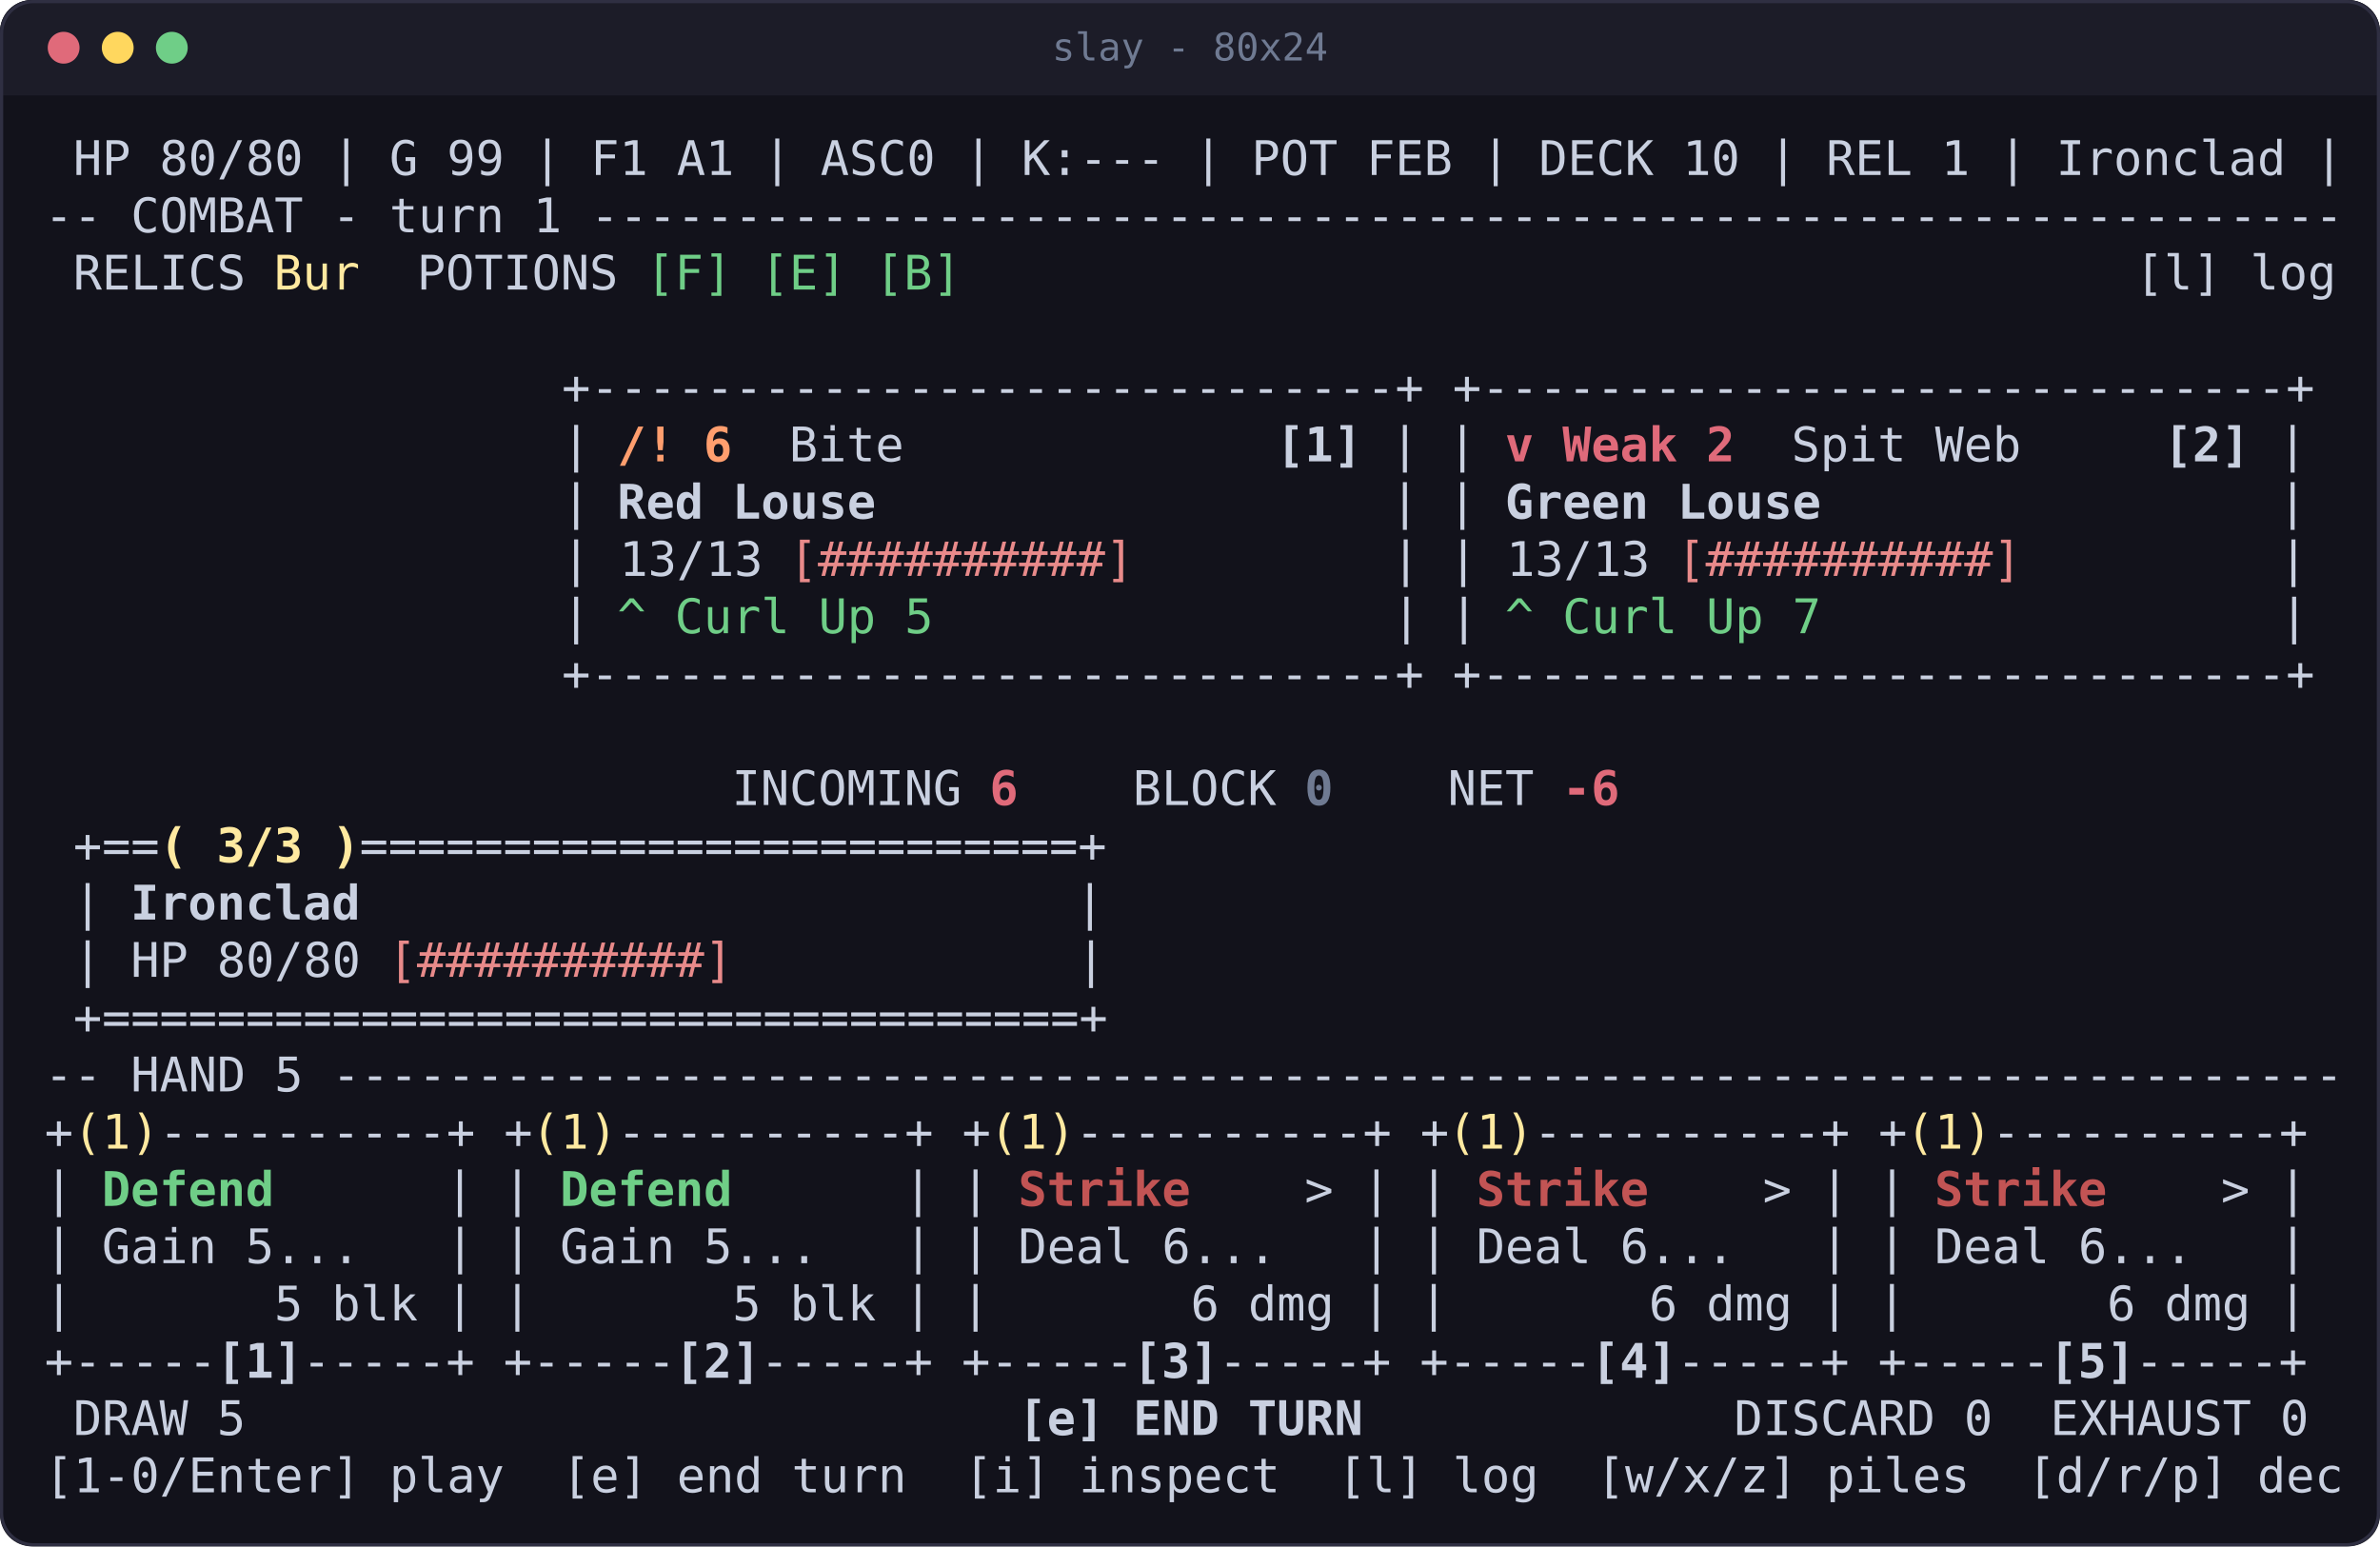
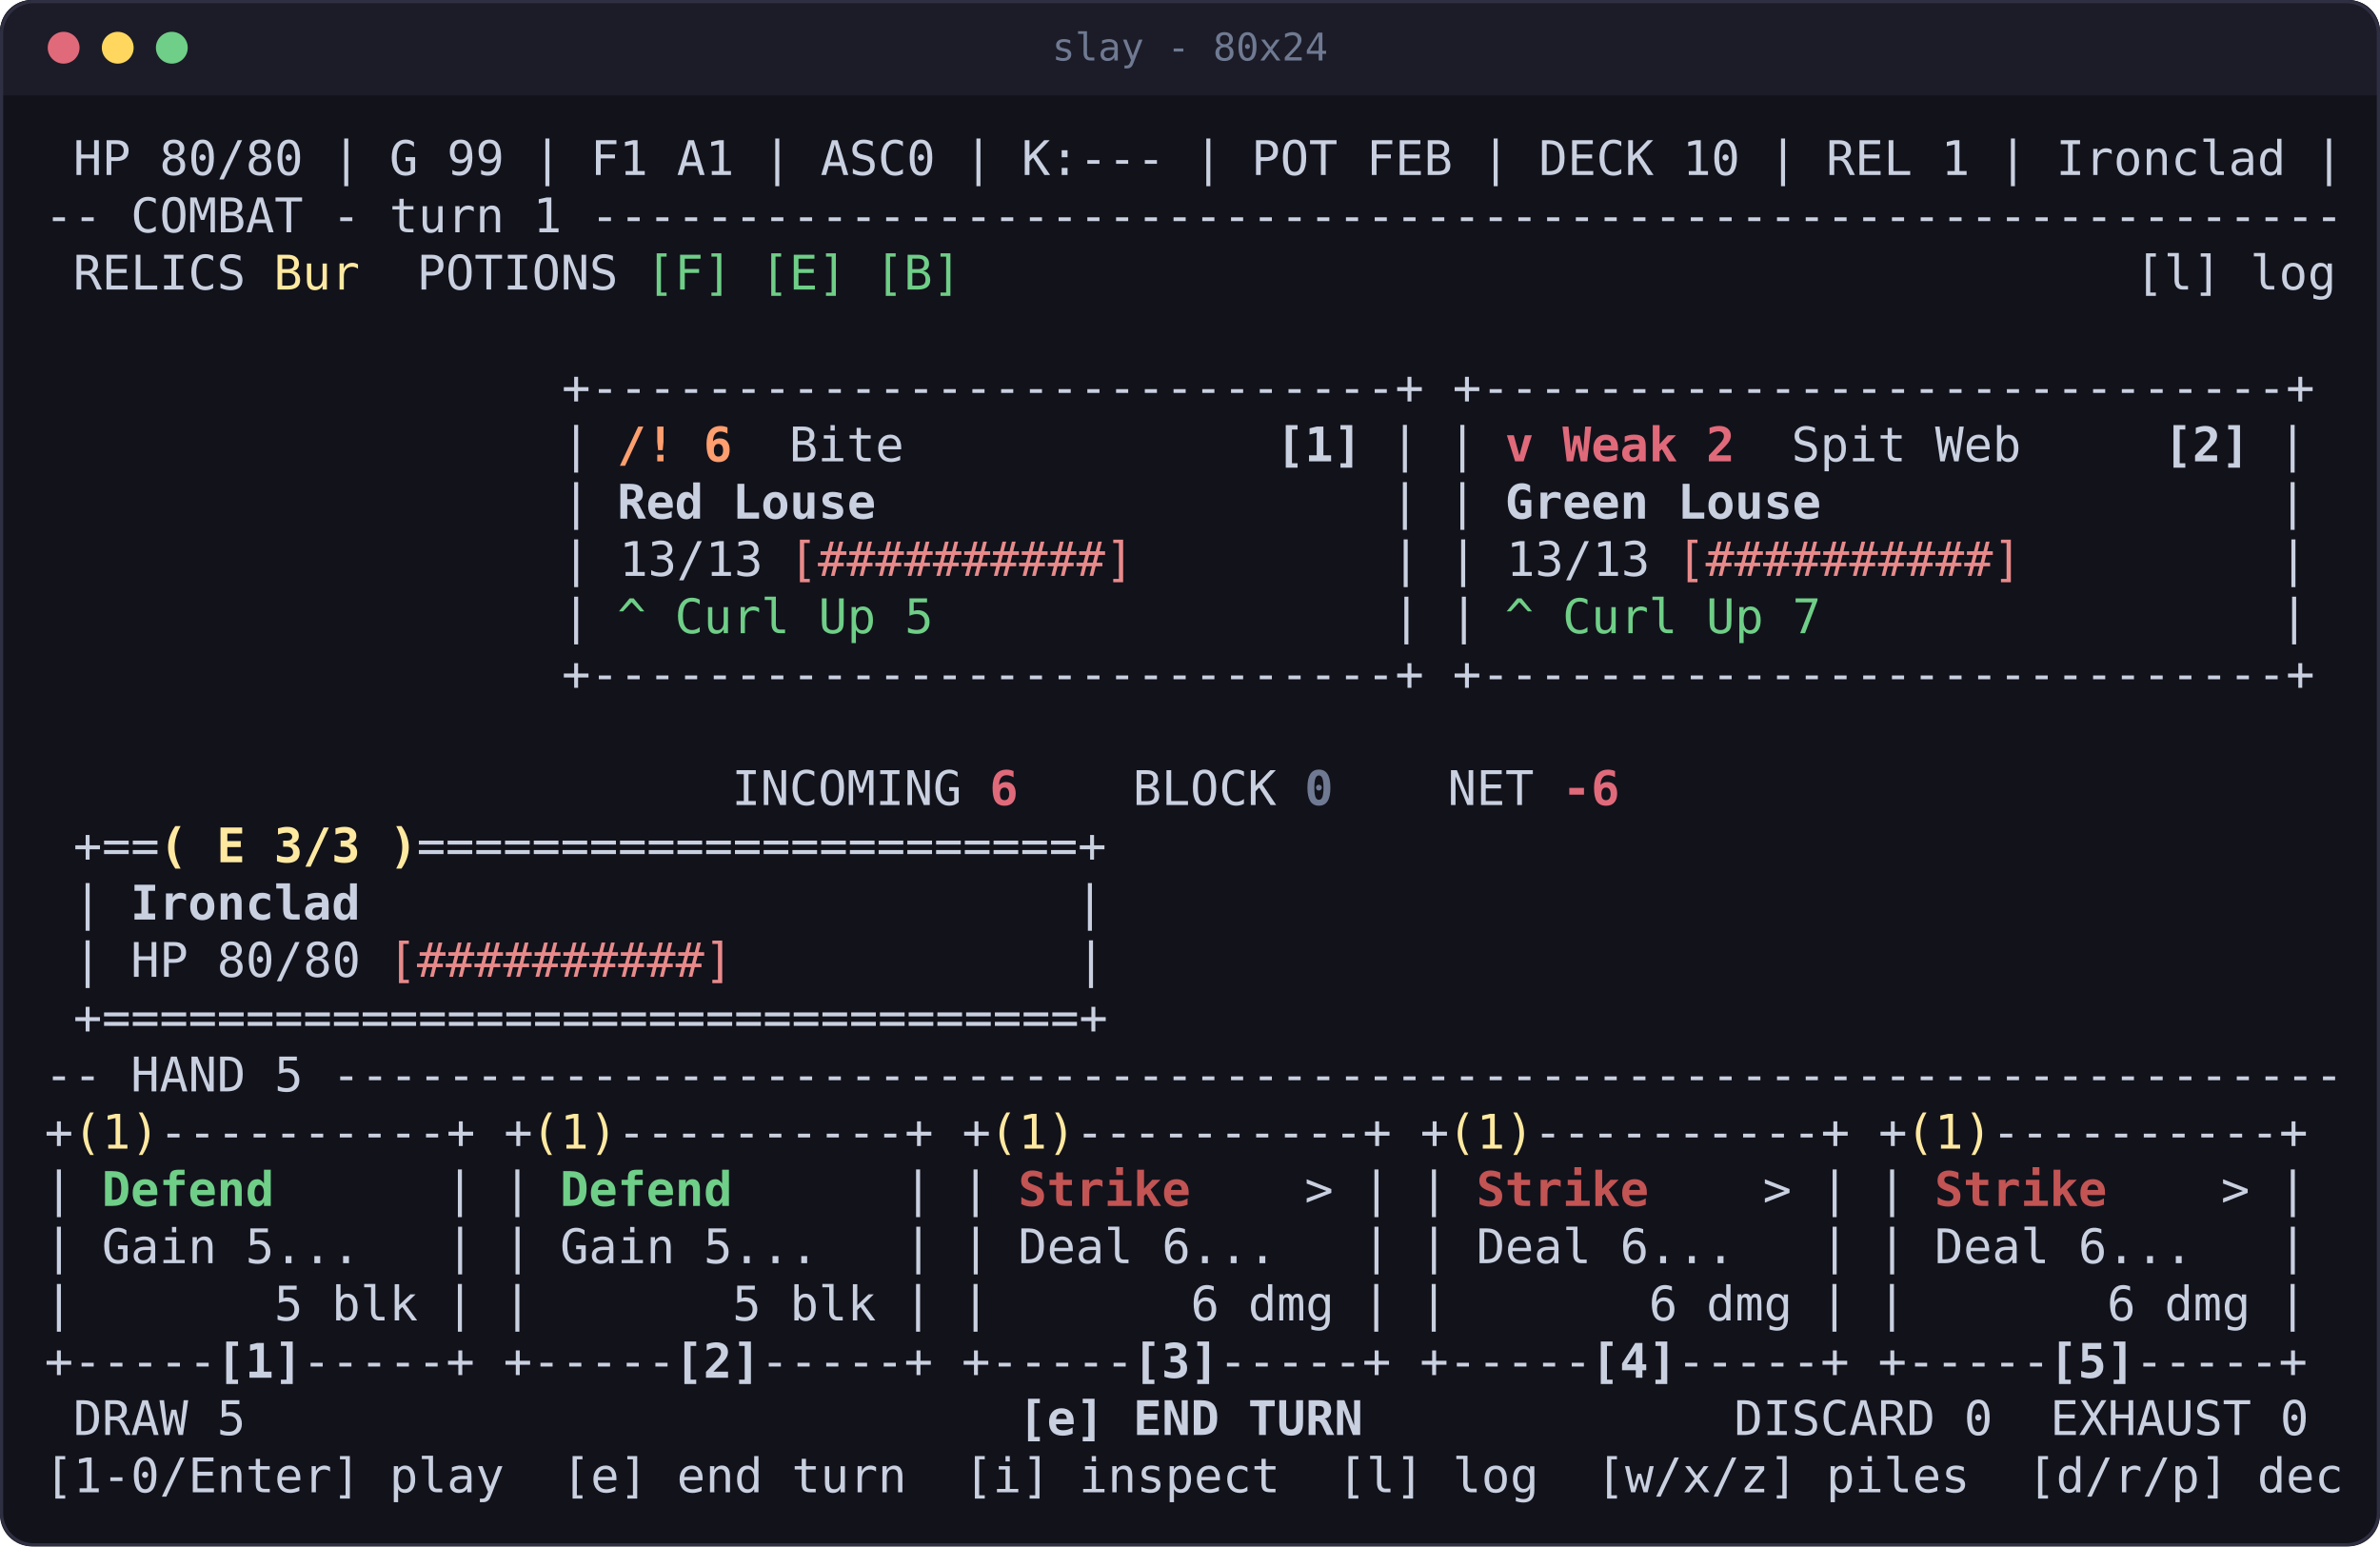
<svg xmlns="http://www.w3.org/2000/svg" width="748" height="486" viewBox="0 0 748 486" font-family="ui-monospace,SFMono-Regular,Menlo,Consolas,'DejaVu Sans Mono',monospace" font-size="15">
  <rect width="748" height="486" rx="10" fill="#12121b" />
  <path d="M0 10a10 10 0 0 1 10-10h728a10 10 0 0 1 10 10v20H0z" fill="#1c1c28" />
  <circle cx="20" cy="15" r="5" fill="#e06a7a" />
  <circle cx="37" cy="15" r="5" fill="#ffd75e" />
  <circle cx="54" cy="15" r="5" fill="#6fce87" />
  <text x="374" y="19" fill="#6f7a92" font-size="12" text-anchor="middle">slay - 80x24</text>
  <rect x="0.5" y="0.5" width="747" height="485" rx="10" fill="none" stroke="#2f2f42" />
  <text y="55" xml:space="preserve">
    <tspan x="14" textLength="720" lengthAdjust="spacingAndGlyphs" fill="#c9d0e0"> HP 80/80 | G 99 | F1 A1 | ASC0 | K:--- | POT FEB | DECK 10 | REL 1 | Ironclad |</tspan>
  </text>
  <text y="73" xml:space="preserve">
    <tspan x="14" textLength="720" lengthAdjust="spacingAndGlyphs" fill="#c9d0e0" opacity="0.55">-- COMBAT - turn 1 -------------------------------------------------------------</tspan>
  </text>
  <text y="91" xml:space="preserve">
    <tspan x="23" textLength="54" lengthAdjust="spacingAndGlyphs" fill="#c9d0e0" opacity="0.55">RELICS</tspan>
    <tspan x="86" textLength="27" lengthAdjust="spacingAndGlyphs" fill="#ffe9a0">Bur</tspan>
    <tspan x="122" textLength="72" lengthAdjust="spacingAndGlyphs" fill="#c9d0e0" opacity="0.55"> POTIONS</tspan>
    <tspan x="203" textLength="27" lengthAdjust="spacingAndGlyphs" fill="#6fce87">[F]</tspan>
    <tspan x="239" textLength="27" lengthAdjust="spacingAndGlyphs" fill="#6fce87">[E]</tspan>
    <tspan x="275" textLength="27" lengthAdjust="spacingAndGlyphs" fill="#6fce87">[B]</tspan>
    <tspan x="653" textLength="81" lengthAdjust="spacingAndGlyphs" fill="#c9d0e0" opacity="0.55">  [l] log</tspan>
  </text>
  <text y="127" xml:space="preserve">
    <tspan x="14" textLength="720" lengthAdjust="spacingAndGlyphs" fill="#c9d0e0">                  +----------------------------+ +----------------------------+ </tspan>
  </text>
  <text y="145" xml:space="preserve">
    <tspan x="14" textLength="180" lengthAdjust="spacingAndGlyphs" fill="#c9d0e0">                  | </tspan>
    <tspan x="194" textLength="36" lengthAdjust="spacingAndGlyphs" fill="#ff9e6e" font-weight="bold">/! 6</tspan>
    <tspan x="248" textLength="36" lengthAdjust="spacingAndGlyphs" fill="#c9d0e0" opacity="0.55">Bite</tspan>
    <tspan x="401" textLength="27" lengthAdjust="spacingAndGlyphs" fill="#c9d0e0" font-weight="bold">[1]</tspan>
    <tspan x="428" textLength="45" lengthAdjust="spacingAndGlyphs" fill="#c9d0e0"> | | </tspan>
    <tspan x="473" textLength="72" lengthAdjust="spacingAndGlyphs" fill="#e06a7a" font-weight="bold">v Weak 2</tspan>
    <tspan x="563" textLength="72" lengthAdjust="spacingAndGlyphs" fill="#c9d0e0" opacity="0.55">Spit Web</tspan>
    <tspan x="680" textLength="27" lengthAdjust="spacingAndGlyphs" fill="#c9d0e0" font-weight="bold">[2]</tspan>
    <tspan x="707" textLength="27" lengthAdjust="spacingAndGlyphs" fill="#c9d0e0"> | </tspan>
  </text>
  <text y="163" xml:space="preserve">
    <tspan x="14" textLength="180" lengthAdjust="spacingAndGlyphs" fill="#c9d0e0">                  | </tspan>
    <tspan x="194" textLength="234" lengthAdjust="spacingAndGlyphs" fill="#c9d0e0" font-weight="bold">Red Louse                 </tspan>
    <tspan x="428" textLength="45" lengthAdjust="spacingAndGlyphs" fill="#c9d0e0"> | | </tspan>
    <tspan x="473" textLength="234" lengthAdjust="spacingAndGlyphs" fill="#c9d0e0" font-weight="bold">Green Louse               </tspan>
    <tspan x="707" textLength="27" lengthAdjust="spacingAndGlyphs" fill="#c9d0e0"> | </tspan>
  </text>
  <text y="181" xml:space="preserve">
    <tspan x="14" textLength="234" lengthAdjust="spacingAndGlyphs" fill="#c9d0e0">                  | 13/13 </tspan>
    <tspan x="248" textLength="108" lengthAdjust="spacingAndGlyphs" fill="#e88a8a">[##########]</tspan>
    <tspan x="356" textLength="171" lengthAdjust="spacingAndGlyphs" fill="#c9d0e0">         | | 13/13 </tspan>
    <tspan x="527" textLength="108" lengthAdjust="spacingAndGlyphs" fill="#e88a8a">[##########]</tspan>
    <tspan x="635" textLength="99" lengthAdjust="spacingAndGlyphs" fill="#c9d0e0">         | </tspan>
  </text>
  <text y="199" xml:space="preserve">
    <tspan x="14" textLength="180" lengthAdjust="spacingAndGlyphs" fill="#c9d0e0">                  | </tspan>
    <tspan x="194" textLength="99" lengthAdjust="spacingAndGlyphs" fill="#6fce87">^ Curl Up 5</tspan>
    <tspan x="293" textLength="180" lengthAdjust="spacingAndGlyphs" fill="#c9d0e0">                | | </tspan>
    <tspan x="473" textLength="99" lengthAdjust="spacingAndGlyphs" fill="#6fce87">^ Curl Up 7</tspan>
    <tspan x="572" textLength="162" lengthAdjust="spacingAndGlyphs" fill="#c9d0e0">                | </tspan>
  </text>
  <text y="217" xml:space="preserve">
    <tspan x="14" textLength="720" lengthAdjust="spacingAndGlyphs" fill="#c9d0e0">                  +----------------------------+ +----------------------------+ </tspan>
  </text>
  <text y="253" xml:space="preserve">
    <tspan x="230" textLength="72" lengthAdjust="spacingAndGlyphs" fill="#c9d0e0" opacity="0.55">INCOMING</tspan>
    <tspan x="311" textLength="9" lengthAdjust="spacingAndGlyphs" fill="#e06a7a" font-weight="bold">6</tspan>
    <tspan x="356" textLength="45" lengthAdjust="spacingAndGlyphs" fill="#c9d0e0" opacity="0.55">BLOCK</tspan>
    <tspan x="410" textLength="9" lengthAdjust="spacingAndGlyphs" fill="#6f7a92" font-weight="bold">0</tspan>
    <tspan x="455" textLength="27" lengthAdjust="spacingAndGlyphs" fill="#c9d0e0" opacity="0.55">NET</tspan>
    <tspan x="491" textLength="18" lengthAdjust="spacingAndGlyphs" fill="#e06a7a" font-weight="bold">-6</tspan>
  </text>
  <text y="271" xml:space="preserve">
    <tspan x="14" textLength="36" lengthAdjust="spacingAndGlyphs" fill="#c9d0e0"> +==</tspan>
-     <tspan x="50" textLength="63" lengthAdjust="spacingAndGlyphs" fill="#ffe9a0" font-weight="bold">( 3/3 )</tspan>
-     <tspan x="113" textLength="621" lengthAdjust="spacingAndGlyphs" fill="#c9d0e0">=========================+                                           </tspan>
+     <tspan x="50" textLength="81" lengthAdjust="spacingAndGlyphs" fill="#ffe9a0" font-weight="bold">( E 3/3 )</tspan>
+     <tspan x="131" textLength="603" lengthAdjust="spacingAndGlyphs" fill="#c9d0e0">=======================+                                           </tspan>
  </text>
  <text y="289" xml:space="preserve">
    <tspan x="14" textLength="27" lengthAdjust="spacingAndGlyphs" fill="#c9d0e0"> | </tspan>
    <tspan x="41" textLength="288" lengthAdjust="spacingAndGlyphs" fill="#c9d0e0" font-weight="bold">Ironclad                        </tspan>
    <tspan x="329" textLength="405" lengthAdjust="spacingAndGlyphs" fill="#c9d0e0"> |                                           </tspan>
  </text>
  <text y="307" xml:space="preserve">
    <tspan x="14" textLength="108" lengthAdjust="spacingAndGlyphs" fill="#c9d0e0"> | HP 80/80 </tspan>
    <tspan x="122" textLength="108" lengthAdjust="spacingAndGlyphs" fill="#e88a8a">[##########]</tspan>
    <tspan x="230" textLength="504" lengthAdjust="spacingAndGlyphs" fill="#c9d0e0">            |                                           </tspan>
  </text>
  <text y="325" xml:space="preserve">
    <tspan x="14" textLength="720" lengthAdjust="spacingAndGlyphs" fill="#c9d0e0"> +==================================+                                           </tspan>
  </text>
  <text y="343" xml:space="preserve">
    <tspan x="14" textLength="720" lengthAdjust="spacingAndGlyphs" fill="#c9d0e0" opacity="0.55">-- HAND 5 ----------------------------------------------------------------------</tspan>
  </text>
  <text y="361" xml:space="preserve">
    <tspan x="14" textLength="9" lengthAdjust="spacingAndGlyphs" fill="#c9d0e0">+</tspan>
    <tspan x="23" textLength="27" lengthAdjust="spacingAndGlyphs" fill="#ffe9a0">(1)</tspan>
    <tspan x="50" textLength="117" lengthAdjust="spacingAndGlyphs" fill="#c9d0e0">----------+ +</tspan>
    <tspan x="167" textLength="27" lengthAdjust="spacingAndGlyphs" fill="#ffe9a0">(1)</tspan>
    <tspan x="194" textLength="117" lengthAdjust="spacingAndGlyphs" fill="#c9d0e0">----------+ +</tspan>
    <tspan x="311" textLength="27" lengthAdjust="spacingAndGlyphs" fill="#ffe9a0">(1)</tspan>
    <tspan x="338" textLength="117" lengthAdjust="spacingAndGlyphs" fill="#c9d0e0">----------+ +</tspan>
    <tspan x="455" textLength="27" lengthAdjust="spacingAndGlyphs" fill="#ffe9a0">(1)</tspan>
    <tspan x="482" textLength="117" lengthAdjust="spacingAndGlyphs" fill="#c9d0e0">----------+ +</tspan>
    <tspan x="599" textLength="27" lengthAdjust="spacingAndGlyphs" fill="#ffe9a0">(1)</tspan>
    <tspan x="626" textLength="108" lengthAdjust="spacingAndGlyphs" fill="#c9d0e0">----------+ </tspan>
  </text>
  <text y="379" xml:space="preserve">
    <tspan x="14" textLength="18" lengthAdjust="spacingAndGlyphs" fill="#c9d0e0">| </tspan>
    <tspan x="32" textLength="99" lengthAdjust="spacingAndGlyphs" fill="#6fce87" font-weight="bold">Defend     </tspan>
    <tspan x="131" textLength="45" lengthAdjust="spacingAndGlyphs" fill="#c9d0e0"> | | </tspan>
    <tspan x="176" textLength="99" lengthAdjust="spacingAndGlyphs" fill="#6fce87" font-weight="bold">Defend     </tspan>
    <tspan x="275" textLength="45" lengthAdjust="spacingAndGlyphs" fill="#c9d0e0"> | | </tspan>
    <tspan x="320" textLength="81" lengthAdjust="spacingAndGlyphs" fill="#c25454" font-weight="bold">Strike   </tspan>
    <tspan x="401" textLength="63" lengthAdjust="spacingAndGlyphs" fill="#c9d0e0"> &gt; | | </tspan>
    <tspan x="464" textLength="81" lengthAdjust="spacingAndGlyphs" fill="#c25454" font-weight="bold">Strike   </tspan>
    <tspan x="545" textLength="63" lengthAdjust="spacingAndGlyphs" fill="#c9d0e0"> &gt; | | </tspan>
    <tspan x="608" textLength="81" lengthAdjust="spacingAndGlyphs" fill="#c25454" font-weight="bold">Strike   </tspan>
    <tspan x="689" textLength="45" lengthAdjust="spacingAndGlyphs" fill="#c9d0e0"> &gt; | </tspan>
  </text>
  <text y="397" xml:space="preserve">
    <tspan x="14" textLength="18" lengthAdjust="spacingAndGlyphs" fill="#c9d0e0">| </tspan>
    <tspan x="32" textLength="81" lengthAdjust="spacingAndGlyphs" fill="#c9d0e0" opacity="0.55">Gain 5...</tspan>
    <tspan x="113" textLength="63" lengthAdjust="spacingAndGlyphs" fill="#c9d0e0">   | | </tspan>
    <tspan x="176" textLength="81" lengthAdjust="spacingAndGlyphs" fill="#c9d0e0" opacity="0.55">Gain 5...</tspan>
    <tspan x="257" textLength="63" lengthAdjust="spacingAndGlyphs" fill="#c9d0e0">   | | </tspan>
    <tspan x="320" textLength="81" lengthAdjust="spacingAndGlyphs" fill="#c9d0e0" opacity="0.55">Deal 6...</tspan>
    <tspan x="401" textLength="63" lengthAdjust="spacingAndGlyphs" fill="#c9d0e0">   | | </tspan>
    <tspan x="464" textLength="81" lengthAdjust="spacingAndGlyphs" fill="#c9d0e0" opacity="0.55">Deal 6...</tspan>
    <tspan x="545" textLength="63" lengthAdjust="spacingAndGlyphs" fill="#c9d0e0">   | | </tspan>
    <tspan x="608" textLength="81" lengthAdjust="spacingAndGlyphs" fill="#c9d0e0" opacity="0.55">Deal 6...</tspan>
    <tspan x="689" textLength="45" lengthAdjust="spacingAndGlyphs" fill="#c9d0e0">   | </tspan>
  </text>
  <text y="415" xml:space="preserve">
    <tspan x="14" textLength="18" lengthAdjust="spacingAndGlyphs" fill="#c9d0e0">| </tspan>
    <tspan x="32" textLength="99" lengthAdjust="spacingAndGlyphs" fill="#c9d0e0" opacity="0.55">      5 blk</tspan>
    <tspan x="131" textLength="45" lengthAdjust="spacingAndGlyphs" fill="#c9d0e0"> | | </tspan>
    <tspan x="176" textLength="99" lengthAdjust="spacingAndGlyphs" fill="#c9d0e0" opacity="0.55">      5 blk</tspan>
    <tspan x="275" textLength="45" lengthAdjust="spacingAndGlyphs" fill="#c9d0e0"> | | </tspan>
    <tspan x="320" textLength="99" lengthAdjust="spacingAndGlyphs" fill="#c9d0e0" opacity="0.55">      6 dmg</tspan>
    <tspan x="419" textLength="45" lengthAdjust="spacingAndGlyphs" fill="#c9d0e0"> | | </tspan>
    <tspan x="464" textLength="99" lengthAdjust="spacingAndGlyphs" fill="#c9d0e0" opacity="0.55">      6 dmg</tspan>
    <tspan x="563" textLength="45" lengthAdjust="spacingAndGlyphs" fill="#c9d0e0"> | | </tspan>
    <tspan x="608" textLength="99" lengthAdjust="spacingAndGlyphs" fill="#c9d0e0" opacity="0.55">      6 dmg</tspan>
    <tspan x="707" textLength="27" lengthAdjust="spacingAndGlyphs" fill="#c9d0e0"> | </tspan>
  </text>
  <text y="433" xml:space="preserve">
    <tspan x="14" textLength="54" lengthAdjust="spacingAndGlyphs" fill="#c9d0e0">+-----</tspan>
    <tspan x="68" textLength="27" lengthAdjust="spacingAndGlyphs" fill="#c9d0e0" font-weight="bold">[1]</tspan>
    <tspan x="95" textLength="117" lengthAdjust="spacingAndGlyphs" fill="#c9d0e0">-----+ +-----</tspan>
    <tspan x="212" textLength="27" lengthAdjust="spacingAndGlyphs" fill="#c9d0e0" font-weight="bold">[2]</tspan>
    <tspan x="239" textLength="117" lengthAdjust="spacingAndGlyphs" fill="#c9d0e0">-----+ +-----</tspan>
    <tspan x="356" textLength="27" lengthAdjust="spacingAndGlyphs" fill="#c9d0e0" font-weight="bold">[3]</tspan>
    <tspan x="383" textLength="117" lengthAdjust="spacingAndGlyphs" fill="#c9d0e0">-----+ +-----</tspan>
    <tspan x="500" textLength="27" lengthAdjust="spacingAndGlyphs" fill="#c9d0e0" font-weight="bold">[4]</tspan>
    <tspan x="527" textLength="117" lengthAdjust="spacingAndGlyphs" fill="#c9d0e0">-----+ +-----</tspan>
    <tspan x="644" textLength="27" lengthAdjust="spacingAndGlyphs" fill="#c9d0e0" font-weight="bold">[5]</tspan>
    <tspan x="671" textLength="63" lengthAdjust="spacingAndGlyphs" fill="#c9d0e0">-----+ </tspan>
  </text>
  <text y="451" xml:space="preserve">
    <tspan x="14" textLength="63" lengthAdjust="spacingAndGlyphs" fill="#c9d0e0"> DRAW 5</tspan>
    <tspan x="320" textLength="108" lengthAdjust="spacingAndGlyphs" fill="#c9d0e0" font-weight="bold">[e] END TURN</tspan>
    <tspan x="545" textLength="189" lengthAdjust="spacingAndGlyphs" fill="#c9d0e0" opacity="0.55">DISCARD 0  EXHAUST 0 </tspan>
  </text>
  <text y="469" xml:space="preserve">
    <tspan x="14" textLength="720" lengthAdjust="spacingAndGlyphs" fill="#c9d0e0" opacity="0.55">[1-0/Enter] play  [e] end turn  [i] inspect  [l] log  [w/x/z] piles  [d/r/p] dec</tspan>
  </text>
</svg>
